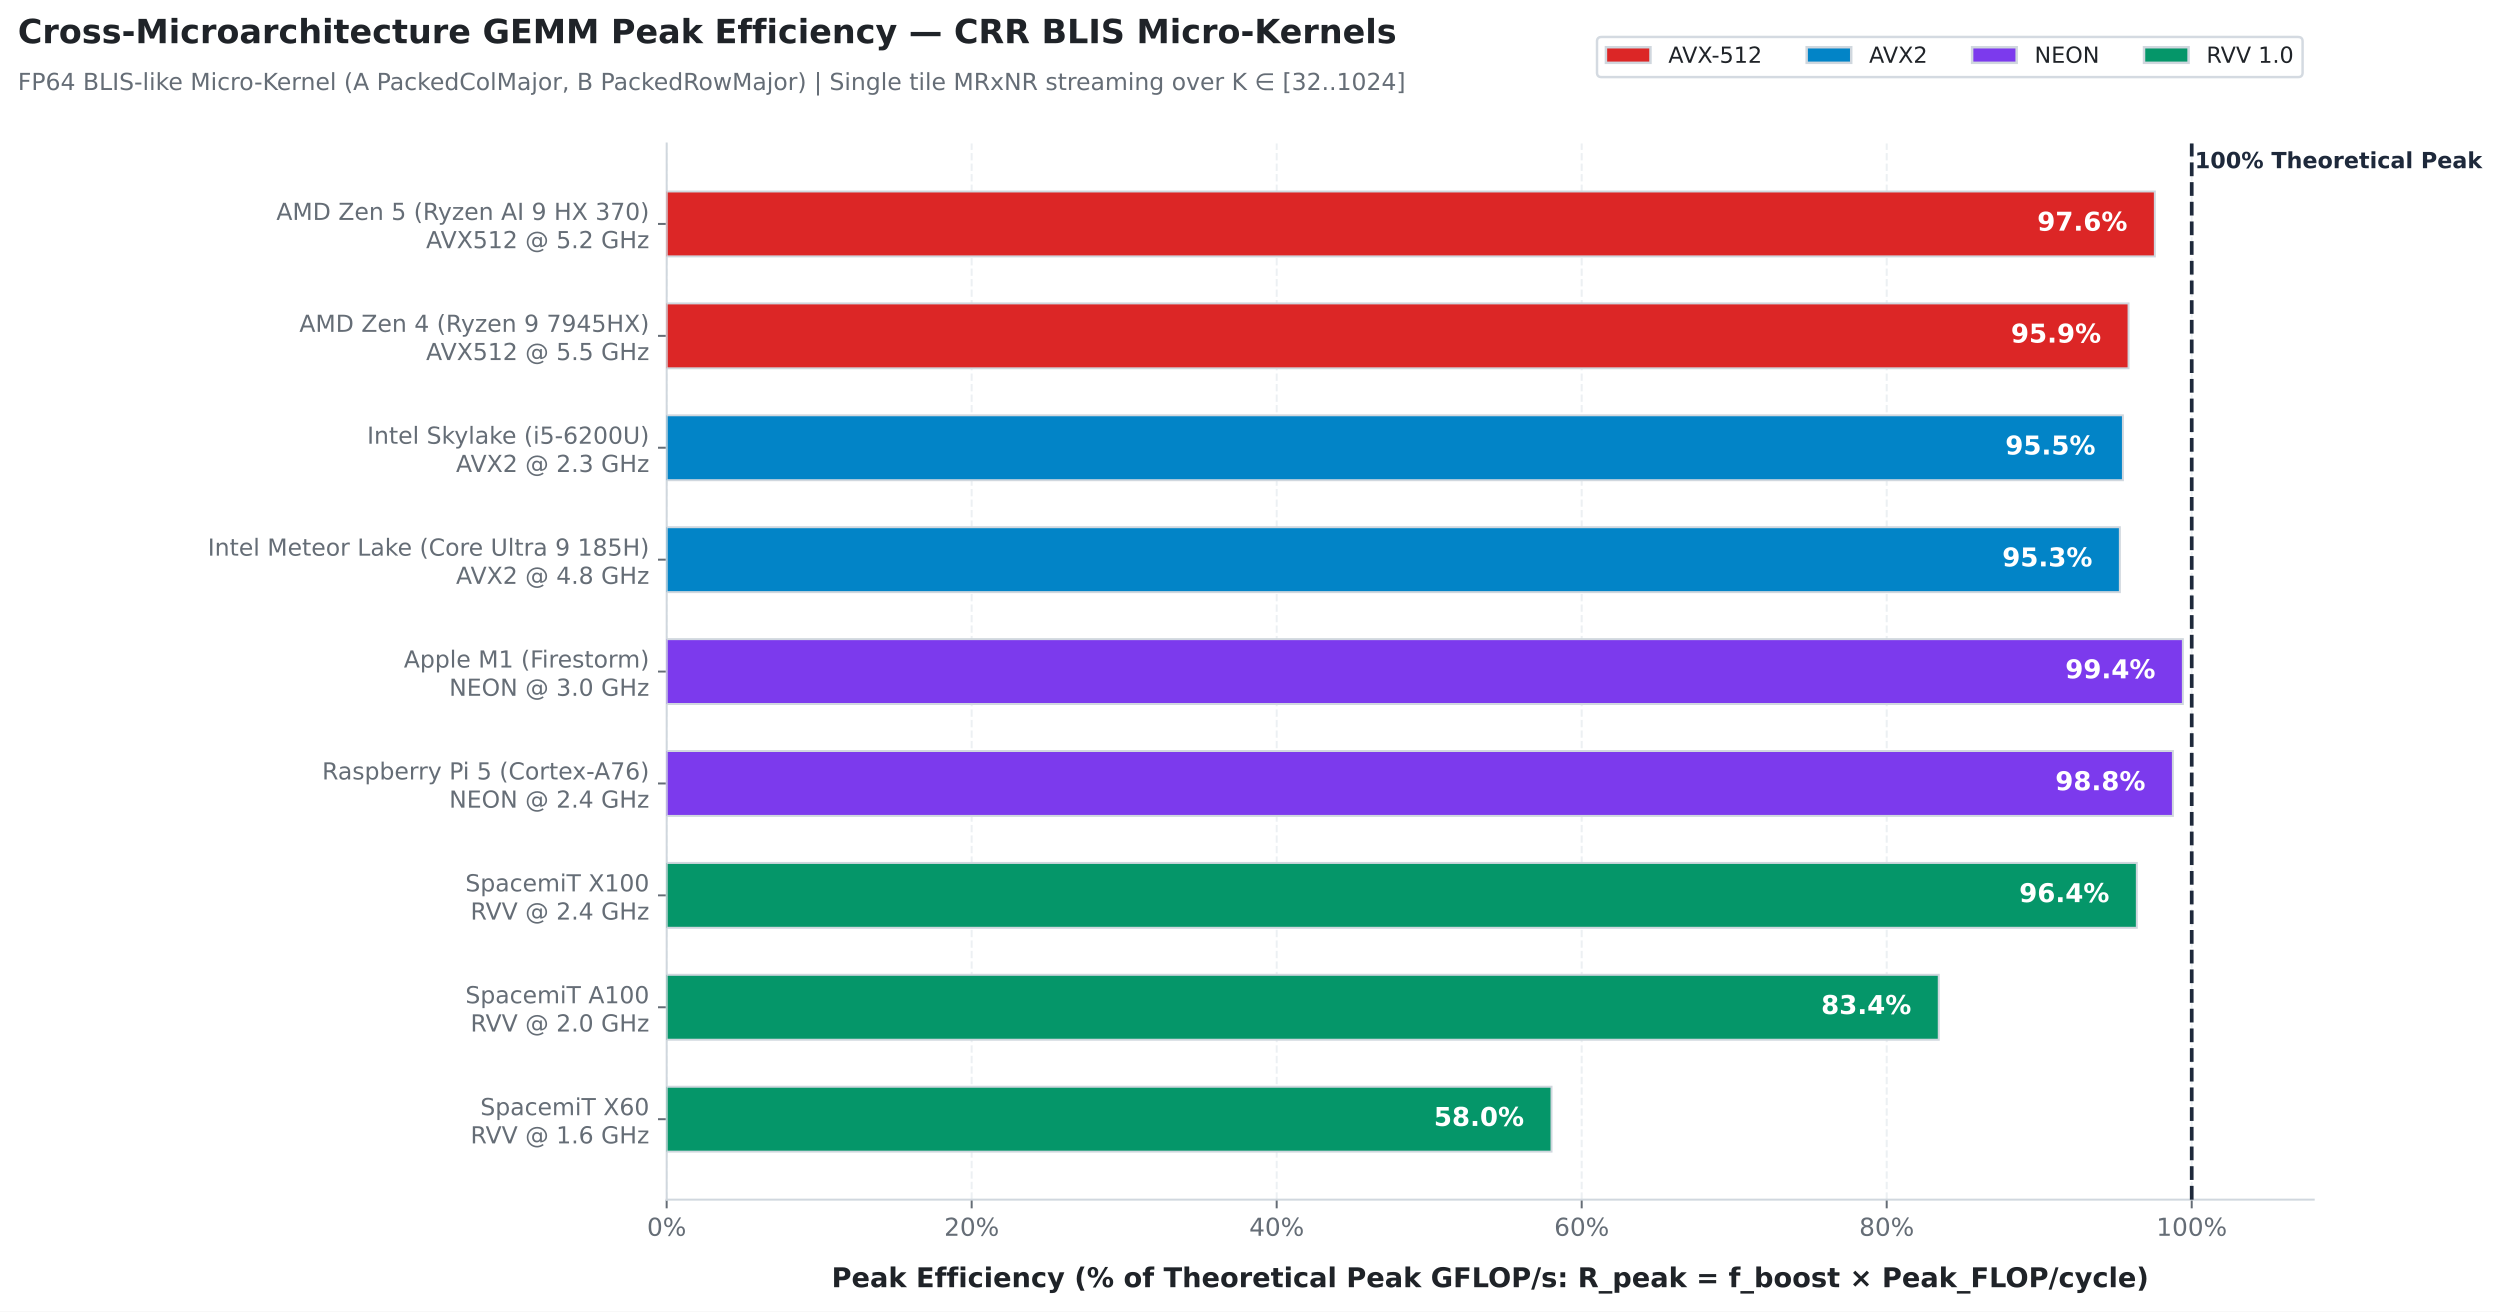
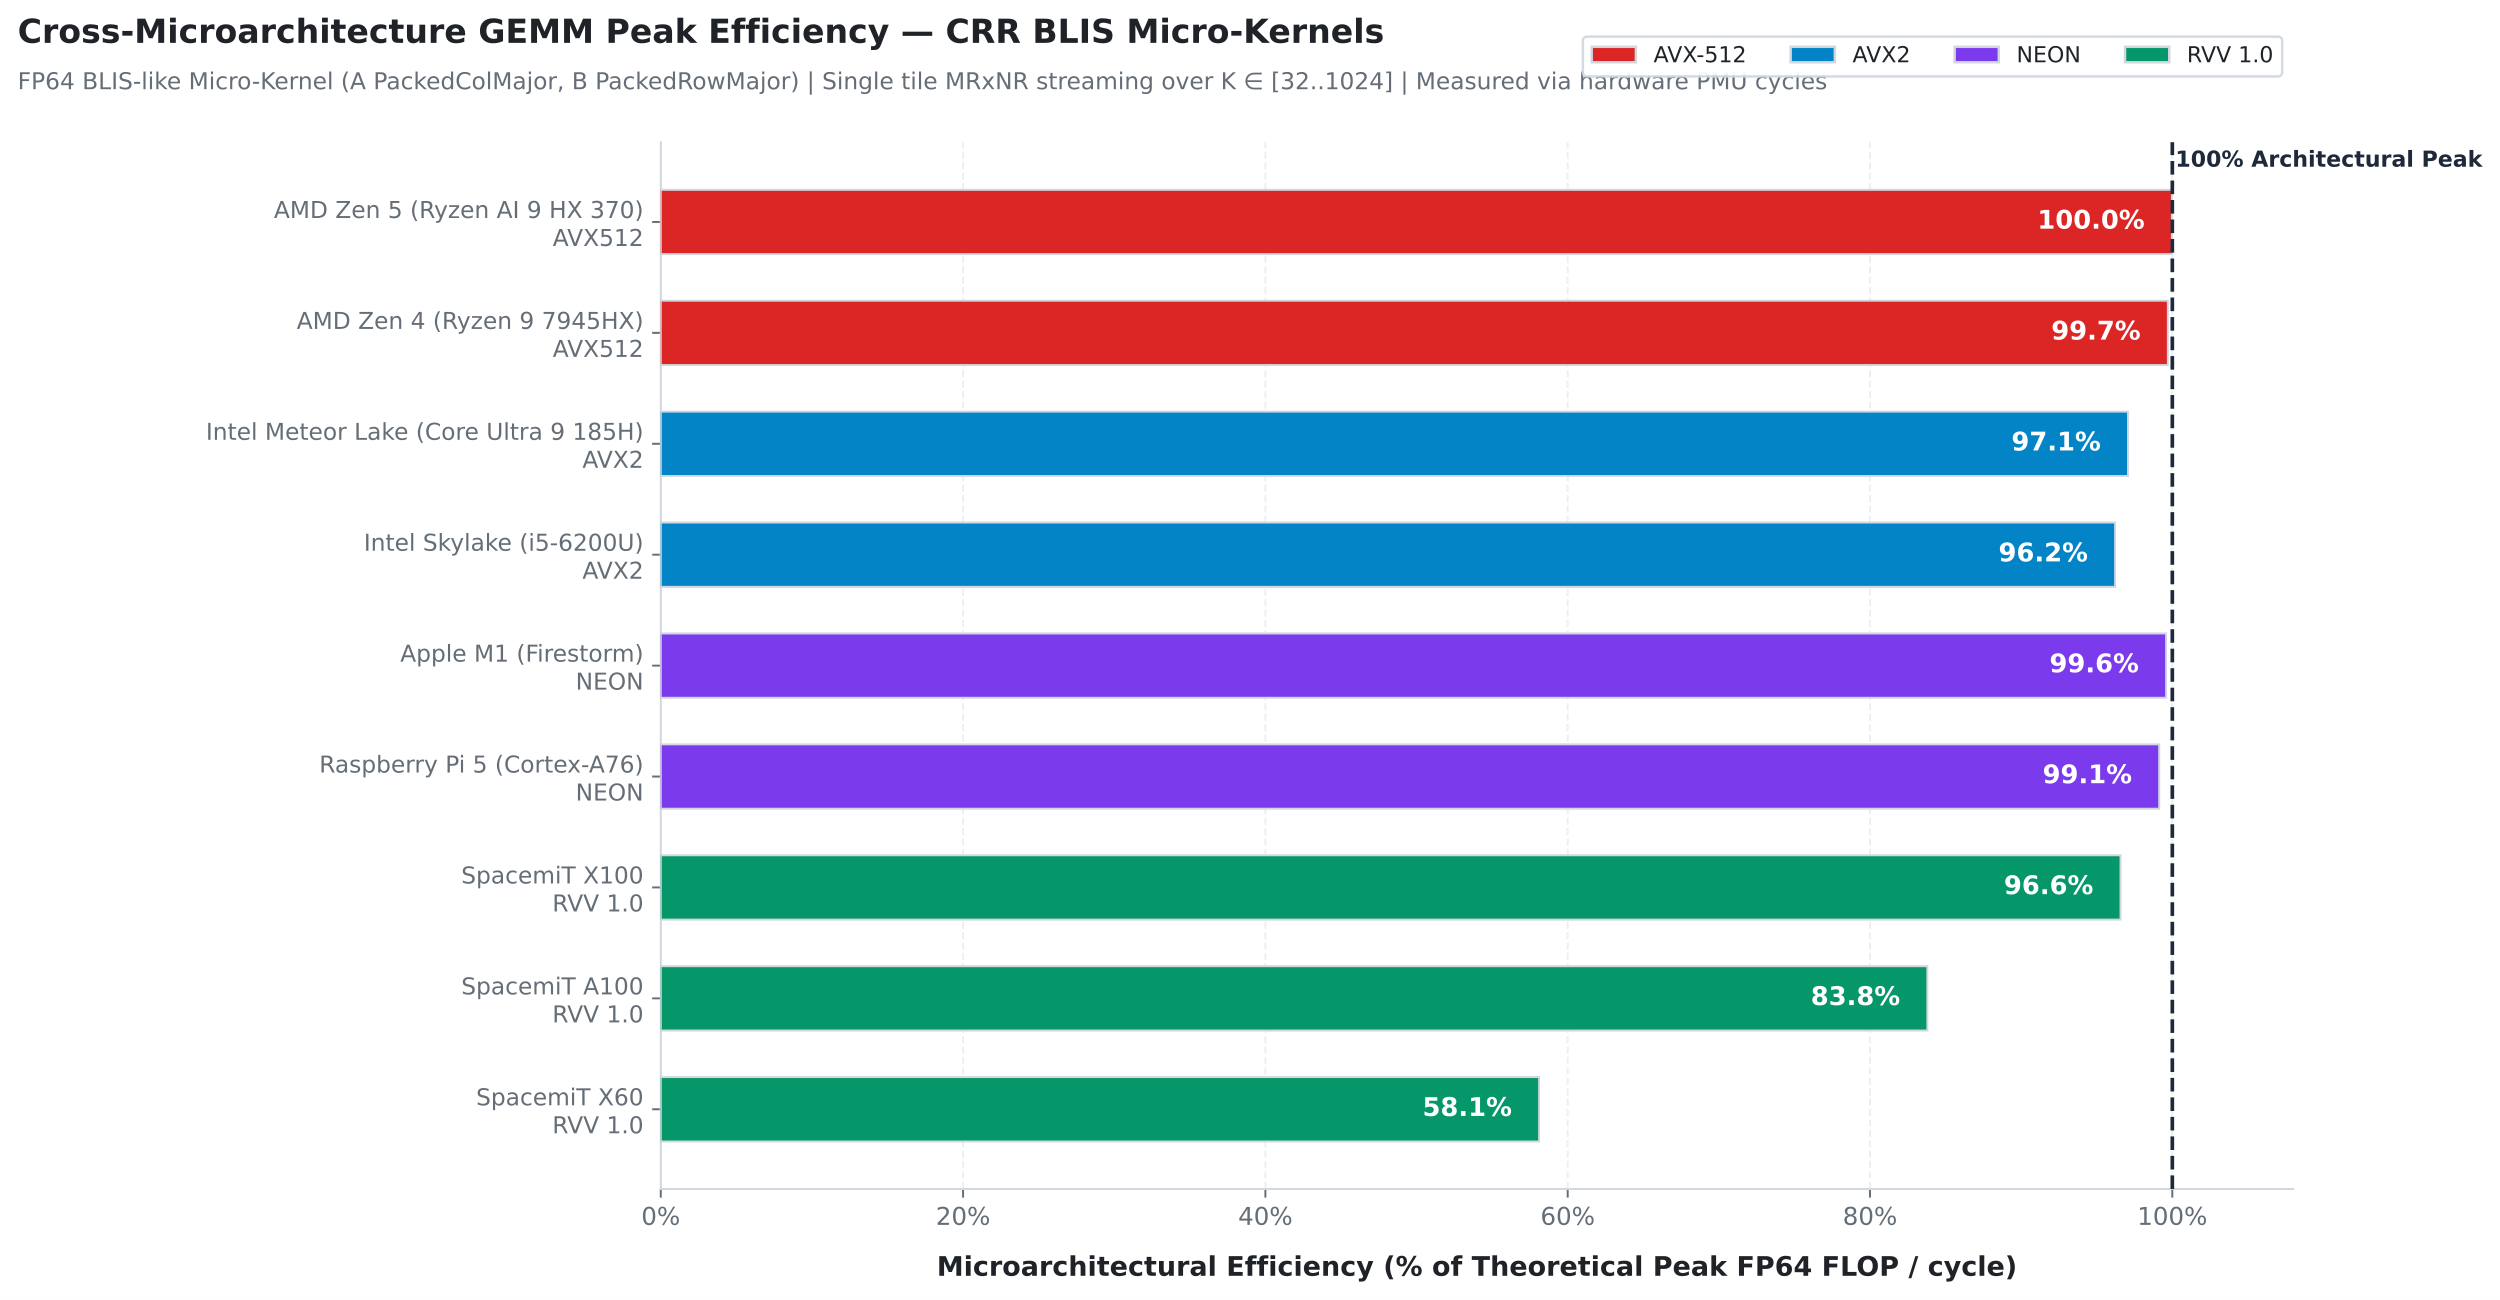
- <svg xmlns="http://www.w3.org/2000/svg" xmlns:xlink="http://www.w3.org/1999/xlink" width="1009.801pt" height="529.759pt" viewBox="0 0 1009.801 529.759" version="1.1">
+ <svg xmlns="http://www.w3.org/2000/svg" xmlns:xlink="http://www.w3.org/1999/xlink" width="1018.82pt" height="529.759pt" viewBox="0 0 1018.82 529.759" version="1.1">
  <defs>
    <style type="text/css">*{stroke-linejoin: round; stroke-linecap: butt}</style>
  </defs>
  <g id="figure_1">
    <g id="patch_1">
-       <path d="M 0 529.759  L 1009.801 529.759  L 1009.801 0  L 0 0  z " style="fill: #ffffff" />
+       <path d="M 0 529.759  L 1018.82 529.759  L 1018.82 0  L 0 0  z " style="fill: #ffffff" />
    </g>
    <g id="axes_1">
      <g id="patch_2">
        <path d="M 269.28 484.558  L 934.56 484.558  L 934.56 57.958  L 269.28 57.958  z " style="fill: #ffffff" />
      </g>
      <g id="matplotlib.axis_1">
        <g id="xtick_1">
          <g id="line2d_1">
-             <path d="M 269.28 484.558  L 269.28 57.958  " clip-path="url(#p6665e7de73)" style="fill: none; stroke-dasharray: 2.96,1.28; stroke-dashoffset: 0; stroke: #eaeef2; stroke-opacity: 0.9; stroke-width: 0.8" />
+             <path d="M 269.28 484.558  L 269.28 57.958  " clip-path="url(#p0c8dddfd05)" style="fill: none; stroke-dasharray: 2.96,1.28; stroke-dashoffset: 0; stroke: #eaeef2; stroke-opacity: 0.9; stroke-width: 0.8" />
          </g>
          <g id="line2d_2">
            <defs>
-               <path id="m401d67f77a" d="M 0 0  L 0 3.5  " style="stroke: #656d76; stroke-width: 0.8" />
+               <path id="m55e36ea151" d="M 0 0  L 0 3.5  " style="stroke: #656d76; stroke-width: 0.8" />
            </defs>
            <g>
-               <use xlink:href="#m401d67f77a" x="269.28" y="484.558" style="fill: #656d76; stroke: #656d76; stroke-width: 0.8" />
+               <use xlink:href="#m55e36ea151" x="269.28" y="484.558" style="fill: #656d76; stroke: #656d76; stroke-width: 0.8" />
            </g>
          </g>
          <g id="text_1">
            <text style="font-size: 10px; font-family: 'DejaVu Sans', 'Liberation Sans', 'Helvetica', 'Arial', sans-serif; text-anchor: middle; fill: #656d76" x="269.28" y="499.156" transform="rotate(-0 269.28 499.1555)">0%</text>
          </g>
        </g>
        <g id="xtick_2">
          <g id="line2d_3">
-             <path d="M 392.48 484.558  L 392.48 57.958  " clip-path="url(#p6665e7de73)" style="fill: none; stroke-dasharray: 2.96,1.28; stroke-dashoffset: 0; stroke: #eaeef2; stroke-opacity: 0.9; stroke-width: 0.8" />
+             <path d="M 392.48 484.558  L 392.48 57.958  " clip-path="url(#p0c8dddfd05)" style="fill: none; stroke-dasharray: 2.96,1.28; stroke-dashoffset: 0; stroke: #eaeef2; stroke-opacity: 0.9; stroke-width: 0.8" />
          </g>
          <g id="line2d_4">
            <g>
-               <use xlink:href="#m401d67f77a" x="392.48" y="484.558" style="fill: #656d76; stroke: #656d76; stroke-width: 0.8" />
+               <use xlink:href="#m55e36ea151" x="392.48" y="484.558" style="fill: #656d76; stroke: #656d76; stroke-width: 0.8" />
            </g>
          </g>
          <g id="text_2">
            <text style="font-size: 10px; font-family: 'DejaVu Sans', 'Liberation Sans', 'Helvetica', 'Arial', sans-serif; text-anchor: middle; fill: #656d76" x="392.48" y="499.156" transform="rotate(-0 392.48 499.1555)">20%</text>
          </g>
        </g>
        <g id="xtick_3">
          <g id="line2d_5">
-             <path d="M 515.68 484.558  L 515.68 57.958  " clip-path="url(#p6665e7de73)" style="fill: none; stroke-dasharray: 2.96,1.28; stroke-dashoffset: 0; stroke: #eaeef2; stroke-opacity: 0.9; stroke-width: 0.8" />
+             <path d="M 515.68 484.558  L 515.68 57.958  " clip-path="url(#p0c8dddfd05)" style="fill: none; stroke-dasharray: 2.96,1.28; stroke-dashoffset: 0; stroke: #eaeef2; stroke-opacity: 0.9; stroke-width: 0.8" />
          </g>
          <g id="line2d_6">
            <g>
-               <use xlink:href="#m401d67f77a" x="515.68" y="484.558" style="fill: #656d76; stroke: #656d76; stroke-width: 0.8" />
+               <use xlink:href="#m55e36ea151" x="515.68" y="484.558" style="fill: #656d76; stroke: #656d76; stroke-width: 0.8" />
            </g>
          </g>
          <g id="text_3">
            <text style="font-size: 10px; font-family: 'DejaVu Sans', 'Liberation Sans', 'Helvetica', 'Arial', sans-serif; text-anchor: middle; fill: #656d76" x="515.68" y="499.156" transform="rotate(-0 515.68 499.1555)">40%</text>
          </g>
        </g>
        <g id="xtick_4">
          <g id="line2d_7">
-             <path d="M 638.88 484.558  L 638.88 57.958  " clip-path="url(#p6665e7de73)" style="fill: none; stroke-dasharray: 2.96,1.28; stroke-dashoffset: 0; stroke: #eaeef2; stroke-opacity: 0.9; stroke-width: 0.8" />
+             <path d="M 638.88 484.558  L 638.88 57.958  " clip-path="url(#p0c8dddfd05)" style="fill: none; stroke-dasharray: 2.96,1.28; stroke-dashoffset: 0; stroke: #eaeef2; stroke-opacity: 0.9; stroke-width: 0.8" />
          </g>
          <g id="line2d_8">
            <g>
-               <use xlink:href="#m401d67f77a" x="638.88" y="484.558" style="fill: #656d76; stroke: #656d76; stroke-width: 0.8" />
+               <use xlink:href="#m55e36ea151" x="638.88" y="484.558" style="fill: #656d76; stroke: #656d76; stroke-width: 0.8" />
            </g>
          </g>
          <g id="text_4">
            <text style="font-size: 10px; font-family: 'DejaVu Sans', 'Liberation Sans', 'Helvetica', 'Arial', sans-serif; text-anchor: middle; fill: #656d76" x="638.88" y="499.156" transform="rotate(-0 638.88 499.1555)">60%</text>
          </g>
        </g>
        <g id="xtick_5">
          <g id="line2d_9">
-             <path d="M 762.08 484.558  L 762.08 57.958  " clip-path="url(#p6665e7de73)" style="fill: none; stroke-dasharray: 2.96,1.28; stroke-dashoffset: 0; stroke: #eaeef2; stroke-opacity: 0.9; stroke-width: 0.8" />
+             <path d="M 762.08 484.558  L 762.08 57.958  " clip-path="url(#p0c8dddfd05)" style="fill: none; stroke-dasharray: 2.96,1.28; stroke-dashoffset: 0; stroke: #eaeef2; stroke-opacity: 0.9; stroke-width: 0.8" />
          </g>
          <g id="line2d_10">
            <g>
-               <use xlink:href="#m401d67f77a" x="762.08" y="484.558" style="fill: #656d76; stroke: #656d76; stroke-width: 0.8" />
+               <use xlink:href="#m55e36ea151" x="762.08" y="484.558" style="fill: #656d76; stroke: #656d76; stroke-width: 0.8" />
            </g>
          </g>
          <g id="text_5">
            <text style="font-size: 10px; font-family: 'DejaVu Sans', 'Liberation Sans', 'Helvetica', 'Arial', sans-serif; text-anchor: middle; fill: #656d76" x="762.08" y="499.156" transform="rotate(-0 762.08 499.1555)">80%</text>
          </g>
        </g>
        <g id="xtick_6">
          <g id="line2d_11">
-             <path d="M 885.28 484.558  L 885.28 57.958  " clip-path="url(#p6665e7de73)" style="fill: none; stroke-dasharray: 2.96,1.28; stroke-dashoffset: 0; stroke: #eaeef2; stroke-opacity: 0.9; stroke-width: 0.8" />
+             <path d="M 885.28 484.558  L 885.28 57.958  " clip-path="url(#p0c8dddfd05)" style="fill: none; stroke-dasharray: 2.96,1.28; stroke-dashoffset: 0; stroke: #eaeef2; stroke-opacity: 0.9; stroke-width: 0.8" />
          </g>
          <g id="line2d_12">
            <g>
-               <use xlink:href="#m401d67f77a" x="885.28" y="484.558" style="fill: #656d76; stroke: #656d76; stroke-width: 0.8" />
+               <use xlink:href="#m55e36ea151" x="885.28" y="484.558" style="fill: #656d76; stroke: #656d76; stroke-width: 0.8" />
            </g>
          </g>
          <g id="text_6">
            <text style="font-size: 10px; font-family: 'DejaVu Sans', 'Liberation Sans', 'Helvetica', 'Arial', sans-serif; text-anchor: middle; fill: #656d76" x="885.28" y="499.156" transform="rotate(-0 885.28 499.1555)">100%</text>
          </g>
        </g>
        <g id="text_7">
-           <text style="font-weight: 700; font-size: 11px; font-family: 'DejaVu Sans', 'Liberation Sans', 'Helvetica', 'Arial', sans-serif; text-anchor: middle; fill: #1f2328" x="601.92" y="519.916" transform="rotate(-0 601.92 519.9162)">Peak Efficiency (% of Theoretical Peak GFLOP/s: R_peak = f_boost × Peak_FLOP/cycle)</text>
+           <text style="font-weight: 700; font-size: 11px; font-family: 'DejaVu Sans', 'Liberation Sans', 'Helvetica', 'Arial', sans-serif; text-anchor: middle; fill: #1f2328" x="601.92" y="519.916" transform="rotate(-0 601.92 519.9162)">Microarchitectural Efficiency (% of Theoretical Peak FP64 FLOP / cycle)</text>
        </g>
      </g>
      <g id="matplotlib.axis_2">
        <g id="ytick_1">
          <g id="line2d_13">
            <defs>
-               <path id="m57ccb3dc28" d="M 0 0  L -3.5 0  " style="stroke: #656d76; stroke-width: 0.8" />
+               <path id="m771e01f35a" d="M 0 0  L -3.5 0  " style="stroke: #656d76; stroke-width: 0.8" />
            </defs>
            <g>
-               <use xlink:href="#m57ccb3dc28" x="269.28" y="452.059" style="fill: #656d76; stroke: #656d76; stroke-width: 0.8" />
+               <use xlink:href="#m771e01f35a" x="269.28" y="452.059" style="fill: #656d76; stroke: #656d76; stroke-width: 0.8" />
            </g>
          </g>
          <g id="text_8">
            <text style="font-size: 9.5px; font-family: 'DejaVu Sans', 'Liberation Sans', 'Helvetica', 'Arial', sans-serif; fill: #656d76" transform="translate(194.0166 450.4427)">SpacemiT X60</text>
-             <text style="font-size: 9.5px; font-family: 'DejaVu Sans', 'Liberation Sans', 'Helvetica', 'Arial', sans-serif; fill: #656d76" transform="translate(190.0444 461.8446)">RVV @ 1.6 GHz</text>
+             <text style="font-size: 9.5px; font-family: 'DejaVu Sans', 'Liberation Sans', 'Helvetica', 'Arial', sans-serif; fill: #656d76" transform="translate(225.0741 461.8446)">RVV 1.0</text>
          </g>
        </g>
        <g id="ytick_2">
          <g id="line2d_14">
            <g>
-               <use xlink:href="#m57ccb3dc28" x="269.28" y="406.859" style="fill: #656d76; stroke: #656d76; stroke-width: 0.8" />
+               <use xlink:href="#m771e01f35a" x="269.28" y="406.859" style="fill: #656d76; stroke: #656d76; stroke-width: 0.8" />
            </g>
          </g>
          <g id="text_9">
            <text style="font-size: 9.5px; font-family: 'DejaVu Sans', 'Liberation Sans', 'Helvetica', 'Arial', sans-serif; fill: #656d76" transform="translate(187.9811 405.2424)">SpacemiT A100</text>
-             <text style="font-size: 9.5px; font-family: 'DejaVu Sans', 'Liberation Sans', 'Helvetica', 'Arial', sans-serif; fill: #656d76" transform="translate(190.0444 416.6443)">RVV @ 2.0 GHz</text>
+             <text style="font-size: 9.5px; font-family: 'DejaVu Sans', 'Liberation Sans', 'Helvetica', 'Arial', sans-serif; fill: #656d76" transform="translate(225.0741 416.6443)">RVV 1.0</text>
          </g>
        </g>
        <g id="ytick_3">
          <g id="line2d_15">
            <g>
-               <use xlink:href="#m57ccb3dc28" x="269.28" y="361.658" style="fill: #656d76; stroke: #656d76; stroke-width: 0.8" />
+               <use xlink:href="#m771e01f35a" x="269.28" y="361.658" style="fill: #656d76; stroke: #656d76; stroke-width: 0.8" />
            </g>
          </g>
          <g id="text_10">
            <text style="font-size: 9.5px; font-family: 'DejaVu Sans', 'Liberation Sans', 'Helvetica', 'Arial', sans-serif; fill: #656d76" transform="translate(187.9722 360.0422)">SpacemiT X100</text>
-             <text style="font-size: 9.5px; font-family: 'DejaVu Sans', 'Liberation Sans', 'Helvetica', 'Arial', sans-serif; fill: #656d76" transform="translate(190.0444 371.444)">RVV @ 2.4 GHz</text>
+             <text style="font-size: 9.5px; font-family: 'DejaVu Sans', 'Liberation Sans', 'Helvetica', 'Arial', sans-serif; fill: #656d76" transform="translate(225.0741 371.444)">RVV 1.0</text>
          </g>
        </g>
        <g id="ytick_4">
          <g id="line2d_16">
            <g>
-               <use xlink:href="#m57ccb3dc28" x="269.28" y="316.458" style="fill: #656d76; stroke: #656d76; stroke-width: 0.8" />
+               <use xlink:href="#m771e01f35a" x="269.28" y="316.458" style="fill: #656d76; stroke: #656d76; stroke-width: 0.8" />
            </g>
          </g>
          <g id="text_11">
            <text style="font-size: 9.5px; font-family: 'DejaVu Sans', 'Liberation Sans', 'Helvetica', 'Arial', sans-serif; fill: #656d76" transform="translate(130.086 314.8419)">Raspberry Pi 5 (Cortex-A76)</text>
-             <text style="font-size: 9.5px; font-family: 'DejaVu Sans', 'Liberation Sans', 'Helvetica', 'Arial', sans-serif; fill: #656d76" transform="translate(181.4276 326.2438)">NEON @ 2.4 GHz</text>
+             <text style="font-size: 9.5px; font-family: 'DejaVu Sans', 'Liberation Sans', 'Helvetica', 'Arial', sans-serif; fill: #656d76" transform="translate(234.5845 326.2438)">NEON</text>
          </g>
        </g>
        <g id="ytick_5">
          <g id="line2d_17">
            <g>
-               <use xlink:href="#m57ccb3dc28" x="269.28" y="271.258" style="fill: #656d76; stroke: #656d76; stroke-width: 0.8" />
+               <use xlink:href="#m771e01f35a" x="269.28" y="271.258" style="fill: #656d76; stroke: #656d76; stroke-width: 0.8" />
            </g>
          </g>
          <g id="text_12">
            <text style="font-size: 9.5px; font-family: 'DejaVu Sans', 'Liberation Sans', 'Helvetica', 'Arial', sans-serif; fill: #656d76" transform="translate(163.1104 269.6417)">Apple M1 (Firestorm)</text>
-             <text style="font-size: 9.5px; font-family: 'DejaVu Sans', 'Liberation Sans', 'Helvetica', 'Arial', sans-serif; fill: #656d76" transform="translate(181.4276 281.0435)">NEON @ 3.0 GHz</text>
+             <text style="font-size: 9.5px; font-family: 'DejaVu Sans', 'Liberation Sans', 'Helvetica', 'Arial', sans-serif; fill: #656d76" transform="translate(234.5845 281.0435)">NEON</text>
          </g>
        </g>
        <g id="ytick_6">
          <g id="line2d_18">
            <g>
-               <use xlink:href="#m57ccb3dc28" x="269.28" y="226.058" style="fill: #656d76; stroke: #656d76; stroke-width: 0.8" />
+               <use xlink:href="#m771e01f35a" x="269.28" y="226.058" style="fill: #656d76; stroke: #656d76; stroke-width: 0.8" />
            </g>
          </g>
          <g id="text_13">
-             <text style="font-size: 9.5px; font-family: 'DejaVu Sans', 'Liberation Sans', 'Helvetica', 'Arial', sans-serif; fill: #656d76" transform="translate(83.91305 224.4414)">Intel Meteor Lake (Core Ultra 9 185H)</text>
-             <text style="font-size: 9.5px; font-family: 'DejaVu Sans', 'Liberation Sans', 'Helvetica', 'Arial', sans-serif; fill: #656d76" transform="translate(184.1811 235.8433)">AVX2 @ 4.8 GHz</text>
+             <text style="font-size: 9.5px; font-family: 'DejaVu Sans', 'Liberation Sans', 'Helvetica', 'Arial', sans-serif; fill: #656d76" transform="translate(148.2696 224.4414)">Intel Skylake (i5-6200U)</text>
+             <text style="font-size: 9.5px; font-family: 'DejaVu Sans', 'Liberation Sans', 'Helvetica', 'Arial', sans-serif; fill: #656d76" transform="translate(237.338 235.8433)">AVX2</text>
          </g>
        </g>
        <g id="ytick_7">
          <g id="line2d_19">
            <g>
-               <use xlink:href="#m57ccb3dc28" x="269.28" y="180.857" style="fill: #656d76; stroke: #656d76; stroke-width: 0.8" />
+               <use xlink:href="#m771e01f35a" x="269.28" y="180.857" style="fill: #656d76; stroke: #656d76; stroke-width: 0.8" />
            </g>
          </g>
          <g id="text_14">
-             <text style="font-size: 9.5px; font-family: 'DejaVu Sans', 'Liberation Sans', 'Helvetica', 'Arial', sans-serif; fill: #656d76" transform="translate(148.2696 179.2412)">Intel Skylake (i5-6200U)</text>
-             <text style="font-size: 9.5px; font-family: 'DejaVu Sans', 'Liberation Sans', 'Helvetica', 'Arial', sans-serif; fill: #656d76" transform="translate(184.1811 190.643)">AVX2 @ 2.3 GHz</text>
+             <text style="font-size: 9.5px; font-family: 'DejaVu Sans', 'Liberation Sans', 'Helvetica', 'Arial', sans-serif; fill: #656d76" transform="translate(83.91305 179.2412)">Intel Meteor Lake (Core Ultra 9 185H)</text>
+             <text style="font-size: 9.5px; font-family: 'DejaVu Sans', 'Liberation Sans', 'Helvetica', 'Arial', sans-serif; fill: #656d76" transform="translate(237.338 190.643)">AVX2</text>
          </g>
        </g>
        <g id="ytick_8">
          <g id="line2d_20">
            <g>
-               <use xlink:href="#m57ccb3dc28" x="269.28" y="135.657" style="fill: #656d76; stroke: #656d76; stroke-width: 0.8" />
+               <use xlink:href="#m771e01f35a" x="269.28" y="135.657" style="fill: #656d76; stroke: #656d76; stroke-width: 0.8" />
            </g>
          </g>
          <g id="text_15">
            <text style="font-size: 9.5px; font-family: 'DejaVu Sans', 'Liberation Sans', 'Helvetica', 'Arial', sans-serif; fill: #656d76" transform="translate(120.9126 134.0406)">AMD Zen 4 (Ryzen 9 7945HX)</text>
-             <text style="font-size: 9.5px; font-family: 'DejaVu Sans', 'Liberation Sans', 'Helvetica', 'Arial', sans-serif; fill: #656d76" transform="translate(172.0923 145.4424)">AVX512 @ 5.5 GHz</text>
+             <text style="font-size: 9.5px; font-family: 'DejaVu Sans', 'Liberation Sans', 'Helvetica', 'Arial', sans-serif; fill: #656d76" transform="translate(225.2493 145.4424)">AVX512</text>
          </g>
        </g>
        <g id="ytick_9">
          <g id="line2d_21">
            <g>
-               <use xlink:href="#m57ccb3dc28" x="269.28" y="90.457" style="fill: #656d76; stroke: #656d76; stroke-width: 0.8" />
+               <use xlink:href="#m771e01f35a" x="269.28" y="90.457" style="fill: #656d76; stroke: #656d76; stroke-width: 0.8" />
            </g>
          </g>
          <g id="text_16">
            <text style="font-size: 9.5px; font-family: 'DejaVu Sans', 'Liberation Sans', 'Helvetica', 'Arial', sans-serif; fill: #656d76" transform="translate(111.6174 88.8403)">AMD Zen 5 (Ryzen AI 9 HX 370)</text>
-             <text style="font-size: 9.5px; font-family: 'DejaVu Sans', 'Liberation Sans', 'Helvetica', 'Arial', sans-serif; fill: #656d76" transform="translate(172.0923 100.2422)">AVX512 @ 5.2 GHz</text>
+             <text style="font-size: 9.5px; font-family: 'DejaVu Sans', 'Liberation Sans', 'Helvetica', 'Arial', sans-serif; fill: #656d76" transform="translate(225.2493 100.2422)">AVX512</text>
          </g>
        </g>
      </g>
      <g id="patch_3">
        <path d="M 269.28 484.558  L 269.28 57.958  " style="fill: none; stroke: #d0d7de; stroke-width: 0.8; stroke-linejoin: miter; stroke-linecap: square" />
      </g>
      <g id="patch_4">
        <path d="M 269.28 484.558  L 934.56 484.558  " style="fill: none; stroke: #d0d7de; stroke-width: 0.8; stroke-linejoin: miter; stroke-linecap: square" />
      </g>
      <g id="patch_5">
-         <path d="M 269.28 465.167  L 626.685 465.167  L 626.685 438.951  L 269.28 438.951  z " clip-path="url(#p6665e7de73)" style="fill: #059669; stroke: #d0d7de; stroke-width: 0.8; stroke-linejoin: miter" />
+         <path d="M 269.28 465.167  L 627.23 465.167  L 627.23 438.951  L 269.28 438.951  z " clip-path="url(#p0c8dddfd05)" style="fill: #059669; stroke: #d0d7de; stroke-width: 0.8; stroke-linejoin: miter" />
      </g>
      <g id="patch_6">
-         <path d="M 269.28 419.967  L 783.105 419.967  L 783.105 393.751  L 269.28 393.751  z " clip-path="url(#p6665e7de73)" style="fill: #059669; stroke: #d0d7de; stroke-width: 0.8; stroke-linejoin: miter" />
+         <path d="M 269.28 419.967  L 785.449 419.967  L 785.449 393.751  L 269.28 393.751  z " clip-path="url(#p0c8dddfd05)" style="fill: #059669; stroke: #d0d7de; stroke-width: 0.8; stroke-linejoin: miter" />
      </g>
      <g id="patch_7">
-         <path d="M 269.28 374.766  L 863.114 374.766  L 863.114 348.55  L 269.28 348.55  z " clip-path="url(#p6665e7de73)" style="fill: #059669; stroke: #d0d7de; stroke-width: 0.8; stroke-linejoin: miter" />
+         <path d="M 269.28 374.766  L 864.174 374.766  L 864.174 348.55  L 269.28 348.55  z " clip-path="url(#p0c8dddfd05)" style="fill: #059669; stroke: #d0d7de; stroke-width: 0.8; stroke-linejoin: miter" />
      </g>
      <g id="patch_8">
-         <path d="M 269.28 329.566  L 877.679 329.566  L 877.679 303.35  L 269.28 303.35  z " clip-path="url(#p6665e7de73)" style="fill: #7c3aed; stroke: #d0d7de; stroke-width: 0.8; stroke-linejoin: miter" />
+         <path d="M 269.28 329.566  L 879.928 329.566  L 879.928 303.35  L 269.28 303.35  z " clip-path="url(#p0c8dddfd05)" style="fill: #7c3aed; stroke: #d0d7de; stroke-width: 0.8; stroke-linejoin: miter" />
      </g>
      <g id="patch_9">
-         <path d="M 269.28 284.366  L 881.712 284.366  L 881.712 258.15  L 269.28 258.15  z " clip-path="url(#p6665e7de73)" style="fill: #7c3aed; stroke: #d0d7de; stroke-width: 0.8; stroke-linejoin: miter" />
+         <path d="M 269.28 284.366  L 882.735 284.366  L 882.735 258.15  L 269.28 258.15  z " clip-path="url(#p0c8dddfd05)" style="fill: #7c3aed; stroke: #d0d7de; stroke-width: 0.8; stroke-linejoin: miter" />
      </g>
      <g id="patch_10">
-         <path d="M 269.28 239.166  L 856.254 239.166  L 856.254 212.95  L 269.28 212.95  z " clip-path="url(#p6665e7de73)" style="fill: #0284c7; stroke: #d0d7de; stroke-width: 0.8; stroke-linejoin: miter" />
+         <path d="M 269.28 239.166  L 861.968 239.166  L 861.968 212.95  L 269.28 212.95  z " clip-path="url(#p0c8dddfd05)" style="fill: #0284c7; stroke: #d0d7de; stroke-width: 0.8; stroke-linejoin: miter" />
      </g>
      <g id="patch_11">
-         <path d="M 269.28 193.965  L 857.493 193.965  L 857.493 167.749  L 269.28 167.749  z " clip-path="url(#p6665e7de73)" style="fill: #0284c7; stroke: #d0d7de; stroke-width: 0.8; stroke-linejoin: miter" />
+         <path d="M 269.28 193.965  L 867.216 193.965  L 867.216 167.749  L 269.28 167.749  z " clip-path="url(#p0c8dddfd05)" style="fill: #0284c7; stroke: #d0d7de; stroke-width: 0.8; stroke-linejoin: miter" />
      </g>
      <g id="patch_12">
-         <path d="M 269.28 148.765  L 859.768 148.765  L 859.768 122.549  L 269.28 122.549  z " clip-path="url(#p6665e7de73)" style="fill: #dc2626; stroke: #d0d7de; stroke-width: 0.8; stroke-linejoin: miter" />
+         <path d="M 269.28 148.765  L 883.455 148.765  L 883.455 122.549  L 269.28 122.549  z " clip-path="url(#p0c8dddfd05)" style="fill: #dc2626; stroke: #d0d7de; stroke-width: 0.8; stroke-linejoin: miter" />
      </g>
      <g id="patch_13">
-         <path d="M 269.28 103.565  L 870.393 103.565  L 870.393 77.349  L 269.28 77.349  z " clip-path="url(#p6665e7de73)" style="fill: #dc2626; stroke: #d0d7de; stroke-width: 0.8; stroke-linejoin: miter" />
+         <path d="M 269.28 103.565  L 885.103 103.565  L 885.103 77.349  L 269.28 77.349  z " clip-path="url(#p0c8dddfd05)" style="fill: #dc2626; stroke: #d0d7de; stroke-width: 0.8; stroke-linejoin: miter" />
      </g>
      <g id="line2d_22">
-         <path d="M 885.28 484.558  L 885.28 57.958  " clip-path="url(#p6665e7de73)" style="fill: none; stroke-dasharray: 5.55,2.4; stroke-dashoffset: 0; stroke: #1e293b; stroke-width: 1.5" />
+         <path d="M 885.28 484.558  L 885.28 57.958  " clip-path="url(#p0c8dddfd05)" style="fill: none; stroke-dasharray: 5.55,2.4; stroke-dashoffset: 0; stroke: #1e293b; stroke-width: 1.5" />
      </g>
      <g id="text_17">
-         <text style="font-weight: 700; font-size: 9px; font-family: 'DejaVu Sans', 'Liberation Sans', 'Helvetica', 'Arial', sans-serif; text-anchor: start; fill: #1e293b" x="886.512" y="67.935" transform="rotate(-0 886.512 67.93498)">100% Theoretical Peak</text>
+         <text style="font-weight: 700; font-size: 9px; font-family: 'DejaVu Sans', 'Liberation Sans', 'Helvetica', 'Arial', sans-serif; text-anchor: start; fill: #1e293b" x="886.512" y="67.935" transform="rotate(-0 886.512 67.93498)">100% Architectural Peak</text>
      </g>
      <g id="text_18">
-         <text style="font-weight: 700; font-size: 10.5px; font-family: 'DejaVu Sans', 'Liberation Sans', 'Helvetica', 'Arial', sans-serif; text-anchor: end; fill: #ffffff" x="615.597" y="454.786" transform="rotate(-0 615.5971 454.7864)">58.0%</text>
+         <text style="font-weight: 700; font-size: 10.5px; font-family: 'DejaVu Sans', 'Liberation Sans', 'Helvetica', 'Arial', sans-serif; text-anchor: end; fill: #ffffff" x="616.142" y="454.786" transform="rotate(-0 616.1419 454.7864)">58.1%</text>
      </g>
      <g id="text_19">
-         <text style="font-weight: 700; font-size: 10.5px; font-family: 'DejaVu Sans', 'Liberation Sans', 'Helvetica', 'Arial', sans-serif; text-anchor: end; fill: #ffffff" x="772.017" y="409.586" transform="rotate(-0 772.0168 409.5862)">83.4%</text>
+         <text style="font-weight: 700; font-size: 10.5px; font-family: 'DejaVu Sans', 'Liberation Sans', 'Helvetica', 'Arial', sans-serif; text-anchor: end; fill: #ffffff" x="774.361" y="409.586" transform="rotate(-0 774.3615 409.5862)">83.8%</text>
      </g>
      <g id="text_20">
-         <text style="font-weight: 700; font-size: 10.5px; font-family: 'DejaVu Sans', 'Liberation Sans', 'Helvetica', 'Arial', sans-serif; text-anchor: end; fill: #ffffff" x="852.026" y="364.386" transform="rotate(-0 852.0256 364.3859)">96.4%</text>
+         <text style="font-weight: 700; font-size: 10.5px; font-family: 'DejaVu Sans', 'Liberation Sans', 'Helvetica', 'Arial', sans-serif; text-anchor: end; fill: #ffffff" x="853.086" y="364.386" transform="rotate(-0 853.0863 364.3859)">96.6%</text>
      </g>
      <g id="text_21">
-         <text style="font-weight: 700; font-size: 10.5px; font-family: 'DejaVu Sans', 'Liberation Sans', 'Helvetica', 'Arial', sans-serif; text-anchor: end; fill: #ffffff" x="866.591" y="319.186" transform="rotate(-0 866.5915 319.1857)">98.8%</text>
+         <text style="font-weight: 700; font-size: 10.5px; font-family: 'DejaVu Sans', 'Liberation Sans', 'Helvetica', 'Arial', sans-serif; text-anchor: end; fill: #ffffff" x="868.841" y="319.186" transform="rotate(-0 868.8405 319.1857)">99.1%</text>
      </g>
      <g id="text_22">
-         <text style="font-weight: 700; font-size: 10.5px; font-family: 'DejaVu Sans', 'Liberation Sans', 'Helvetica', 'Arial', sans-serif; text-anchor: end; fill: #ffffff" x="870.624" y="273.985" transform="rotate(-0 870.6235 273.9854)">99.4%</text>
+         <text style="font-weight: 700; font-size: 10.5px; font-family: 'DejaVu Sans', 'Liberation Sans', 'Helvetica', 'Arial', sans-serif; text-anchor: end; fill: #ffffff" x="871.647" y="273.985" transform="rotate(-0 871.6472 273.9854)">99.6%</text>
      </g>
      <g id="text_23">
-         <text style="font-weight: 700; font-size: 10.5px; font-family: 'DejaVu Sans', 'Liberation Sans', 'Helvetica', 'Arial', sans-serif; text-anchor: end; fill: #ffffff" x="845.166" y="228.785" transform="rotate(-0 845.1656 228.7852)">95.3%</text>
+         <text style="font-weight: 700; font-size: 10.5px; font-family: 'DejaVu Sans', 'Liberation Sans', 'Helvetica', 'Arial', sans-serif; text-anchor: end; fill: #ffffff" x="850.88" y="228.785" transform="rotate(-0 850.8803 228.7852)">96.2%</text>
      </g>
      <g id="text_24">
-         <text style="font-weight: 700; font-size: 10.5px; font-family: 'DejaVu Sans', 'Liberation Sans', 'Helvetica', 'Arial', sans-serif; text-anchor: end; fill: #ffffff" x="846.405" y="183.585" transform="rotate(-0 846.405 183.5849)">95.5%</text>
+         <text style="font-weight: 700; font-size: 10.5px; font-family: 'DejaVu Sans', 'Liberation Sans', 'Helvetica', 'Arial', sans-serif; text-anchor: end; fill: #ffffff" x="856.128" y="183.585" transform="rotate(-0 856.1278 183.5849)">97.1%</text>
      </g>
      <g id="text_25">
-         <text style="font-weight: 700; font-size: 10.5px; font-family: 'DejaVu Sans', 'Liberation Sans', 'Helvetica', 'Arial', sans-serif; text-anchor: end; fill: #ffffff" x="848.68" y="138.385" transform="rotate(-0 848.6797 138.3847)">95.9%</text>
+         <text style="font-weight: 700; font-size: 10.5px; font-family: 'DejaVu Sans', 'Liberation Sans', 'Helvetica', 'Arial', sans-serif; text-anchor: end; fill: #ffffff" x="872.367" y="138.385" transform="rotate(-0 872.3671 138.3847)">99.7%</text>
      </g>
      <g id="text_26">
-         <text style="font-weight: 700; font-size: 10.5px; font-family: 'DejaVu Sans', 'Liberation Sans', 'Helvetica', 'Arial', sans-serif; text-anchor: end; fill: #ffffff" x="859.305" y="93.184" transform="rotate(-0 859.3048 93.18441)">97.6%</text>
+         <text style="font-weight: 700; font-size: 10.5px; font-family: 'DejaVu Sans', 'Liberation Sans', 'Helvetica', 'Arial', sans-serif; text-anchor: end; fill: #ffffff" x="874.015" y="93.184" transform="rotate(-0 874.0149 93.18441)">100.0%</text>
      </g>
    </g>
    <g id="text_27">
      <text style="font-weight: 700; font-size: 13.5px; font-family: 'DejaVu Sans', 'Liberation Sans', 'Helvetica', 'Arial', sans-serif; text-anchor: start; fill: #1f2328" x="7.2" y="17.458" transform="rotate(-0 7.2 17.45789)">Cross-Microarchitecture GEMM Peak Efficiency — CRR BLIS Micro-Kernels</text>
    </g>
    <g id="text_28">
-       <text style="font-size: 9.5px; font-family: 'DejaVu Sans', 'Liberation Sans', 'Helvetica', 'Arial', sans-serif; text-anchor: start; fill: #656d76" x="7.2" y="36.358" transform="rotate(-0 7.2 36.35789)">FP64 BLIS-like Micro-Kernel (A PackedColMajor, B PackedRowMajor) | Single tile MRxNR streaming over K ∈ [32..1024]</text>
+       <text style="font-size: 9.5px; font-family: 'DejaVu Sans', 'Liberation Sans', 'Helvetica', 'Arial', sans-serif; text-anchor: start; fill: #656d76" x="7.2" y="36.358" transform="rotate(-0 7.2 36.35789)">FP64 BLIS-like Micro-Kernel (A PackedColMajor, B PackedRowMajor) | Single tile MRxNR streaming over K ∈ [32..1024] | Measured via hardware PMU cycles</text>
    </g>
    <g id="legend_1">
      <g id="patch_14">
        <path d="M 646.865 31.139  L 928.26 31.139  Q 930.06 31.139 930.06 29.339  L 930.06 16.738  Q 930.06 14.938 928.26 14.938  L 646.865 14.938  Q 645.065 14.938 645.065 16.738  L 645.065 29.339  Q 645.065 31.139 646.865 31.139  z " style="fill: #ffffff; opacity: 0.92; stroke: #d0d7de; stroke-linejoin: miter" />
      </g>
      <g id="patch_15">
        <path d="M 648.665 25.376  L 666.665 25.376  L 666.665 19.076  L 648.665 19.076  z " style="fill: #dc2626; stroke: #d0d7de; stroke-linejoin: miter" />
      </g>
      <g id="text_29">
        <text style="font-size: 9px; font-family: 'DejaVu Sans', 'Liberation Sans', 'Helvetica', 'Arial', sans-serif; text-anchor: start; fill: #1f2328" x="673.865" y="25.376" transform="rotate(-0 673.8652 25.37648)">AVX-512</text>
      </g>
      <g id="patch_16">
        <path d="M 729.745 25.376  L 747.745 25.376  L 747.745 19.076  L 729.745 19.076  z " style="fill: #0284c7; stroke: #d0d7de; stroke-linejoin: miter" />
      </g>
      <g id="text_30">
        <text style="font-size: 9px; font-family: 'DejaVu Sans', 'Liberation Sans', 'Helvetica', 'Arial', sans-serif; text-anchor: start; fill: #1f2328" x="754.945" y="25.376" transform="rotate(-0 754.9453 25.37648)">AVX2</text>
      </g>
      <g id="patch_17">
        <path d="M 796.575 25.376  L 814.575 25.376  L 814.575 19.076  L 796.575 19.076  z " style="fill: #7c3aed; stroke: #d0d7de; stroke-linejoin: miter" />
      </g>
      <g id="text_31">
        <text style="font-size: 9px; font-family: 'DejaVu Sans', 'Liberation Sans', 'Helvetica', 'Arial', sans-serif; text-anchor: start; fill: #1f2328" x="821.775" y="25.376" transform="rotate(-0 821.7745 25.37648)">NEON</text>
      </g>
      <g id="patch_18">
        <path d="M 866.012 25.376  L 884.012 25.376  L 884.012 19.076  L 866.012 19.076  z " style="fill: #059669; stroke: #d0d7de; stroke-linejoin: miter" />
      </g>
      <g id="text_32">
        <text style="font-size: 9px; font-family: 'DejaVu Sans', 'Liberation Sans', 'Helvetica', 'Arial', sans-serif; text-anchor: start; fill: #1f2328" x="891.212" y="25.376" transform="rotate(-0 891.2123 25.37648)">RVV 1.0</text>
      </g>
    </g>
  </g>
  <defs>
-     <clipPath id="p6665e7de73">
+     <clipPath id="p0c8dddfd05">
      <rect x="269.28" y="57.958" width="665.28" height="426.6" />
    </clipPath>
  </defs>
</svg>
